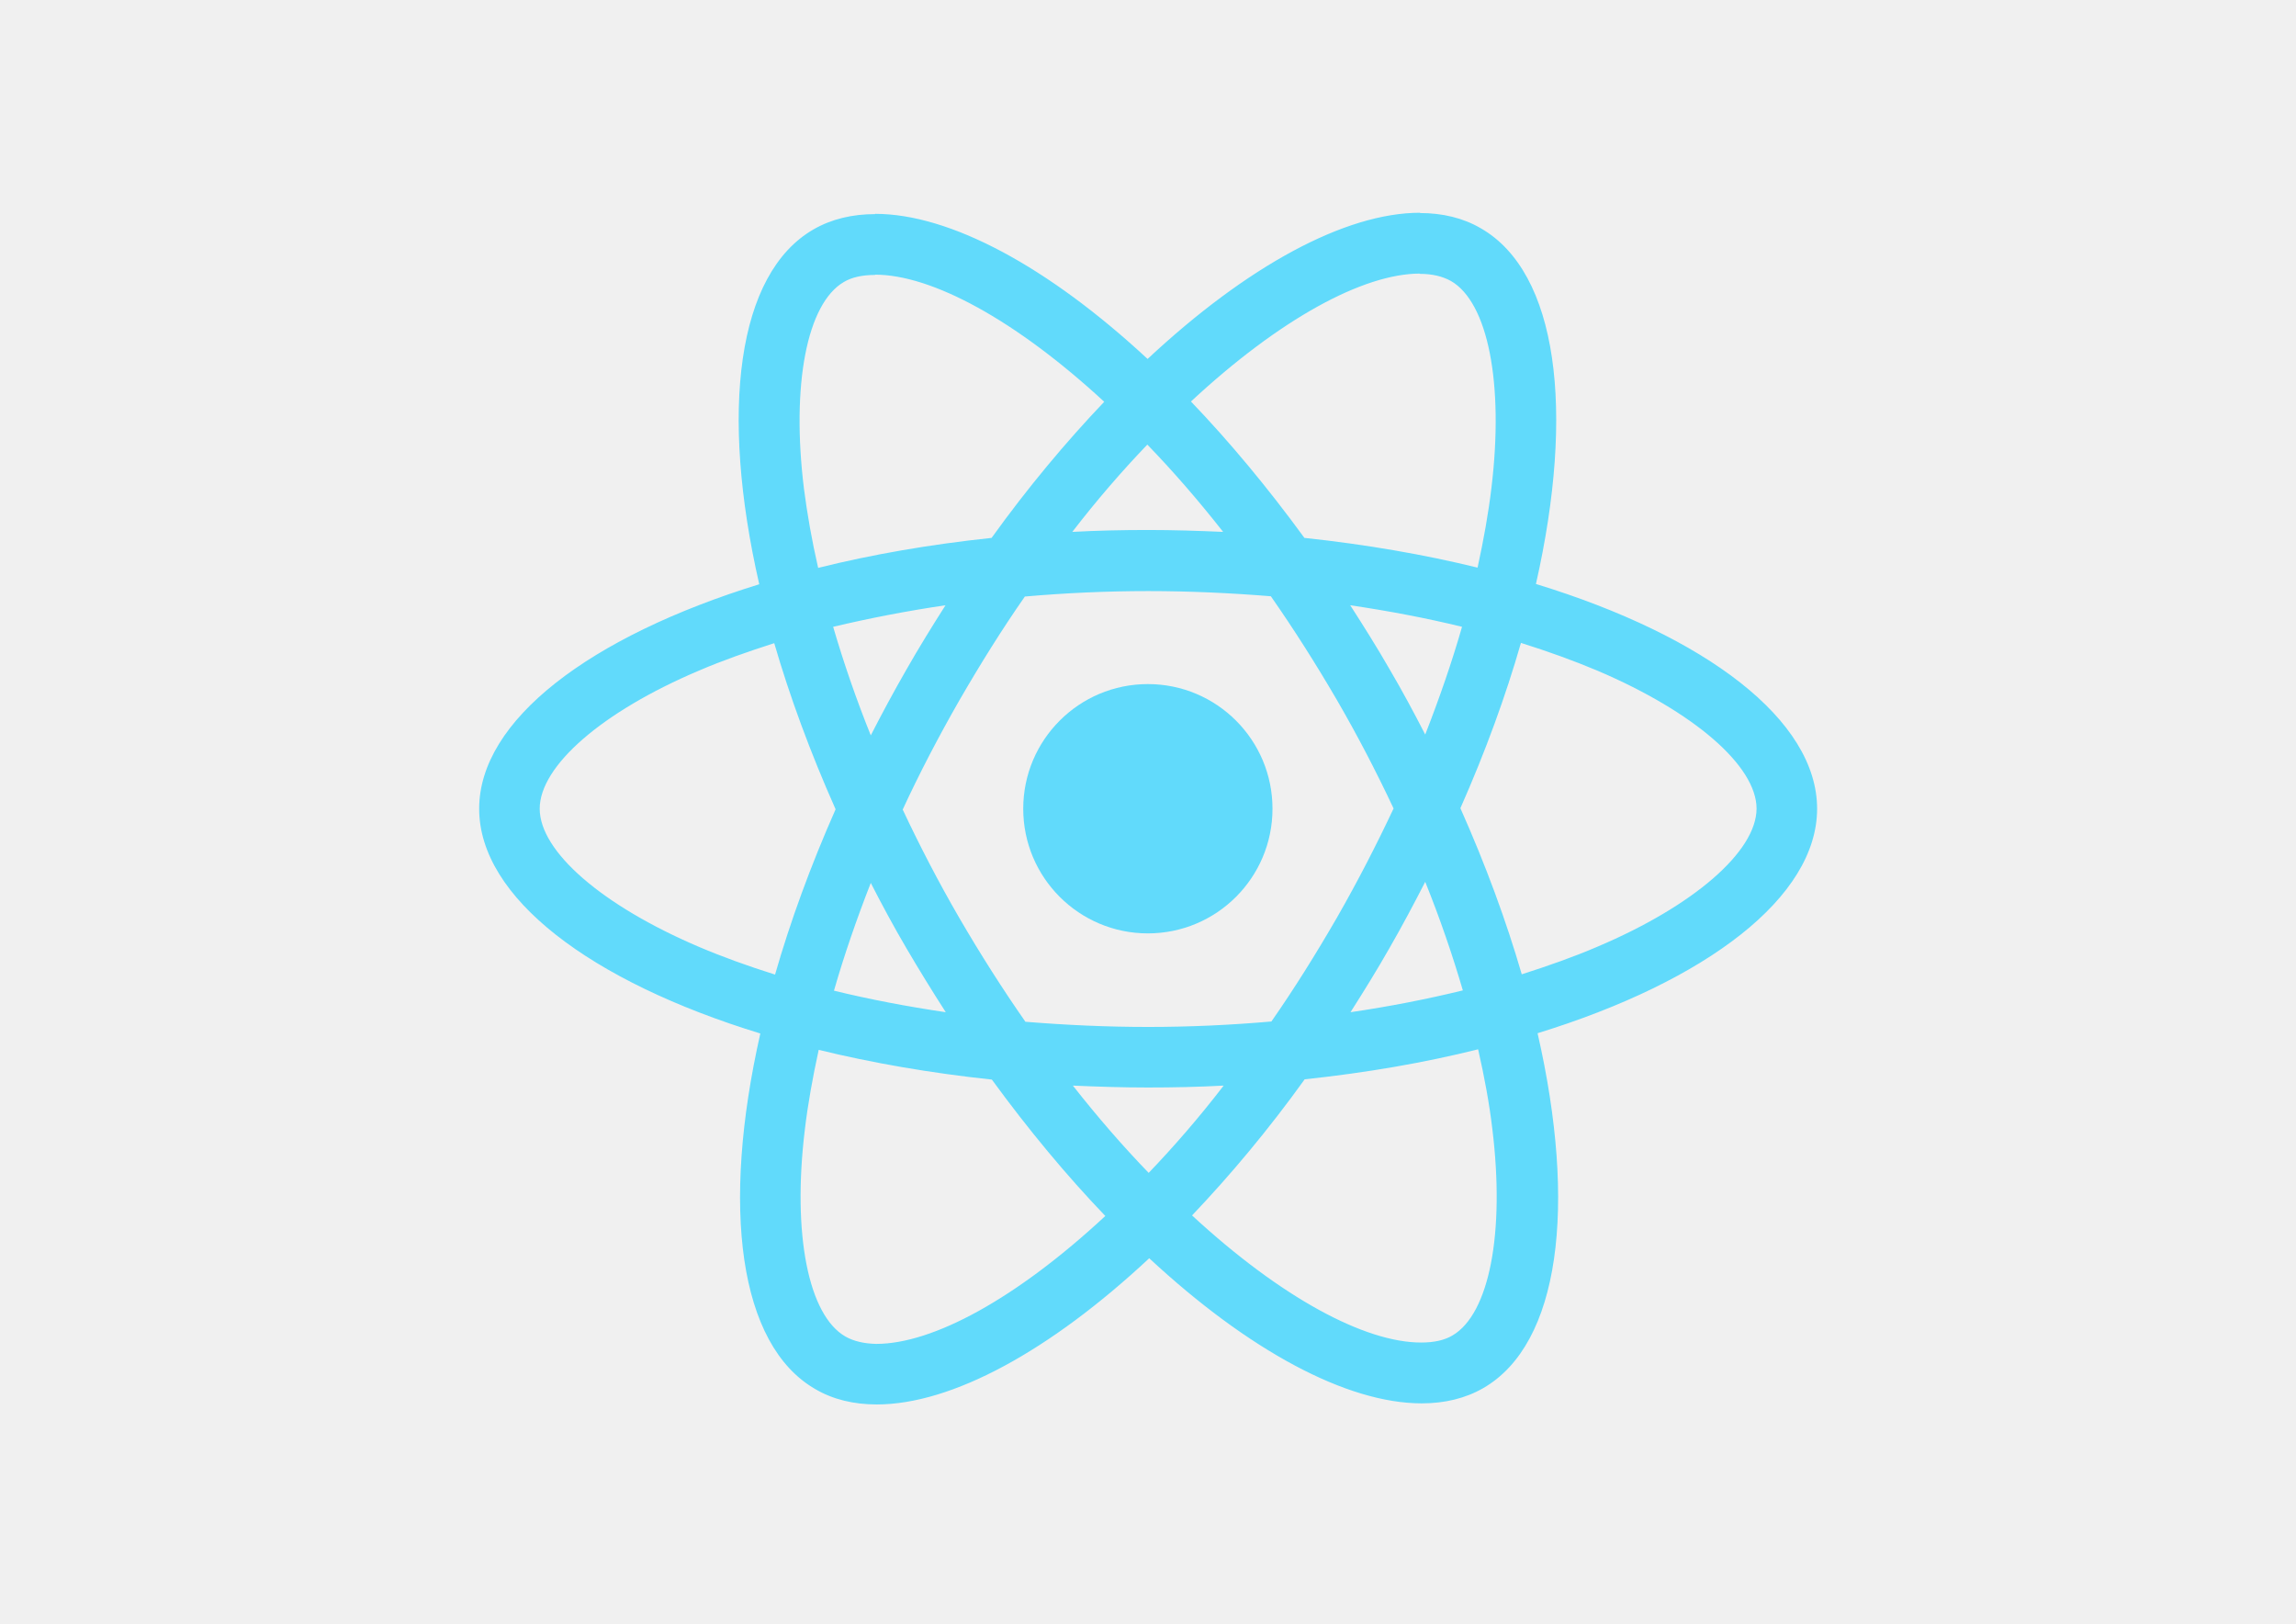
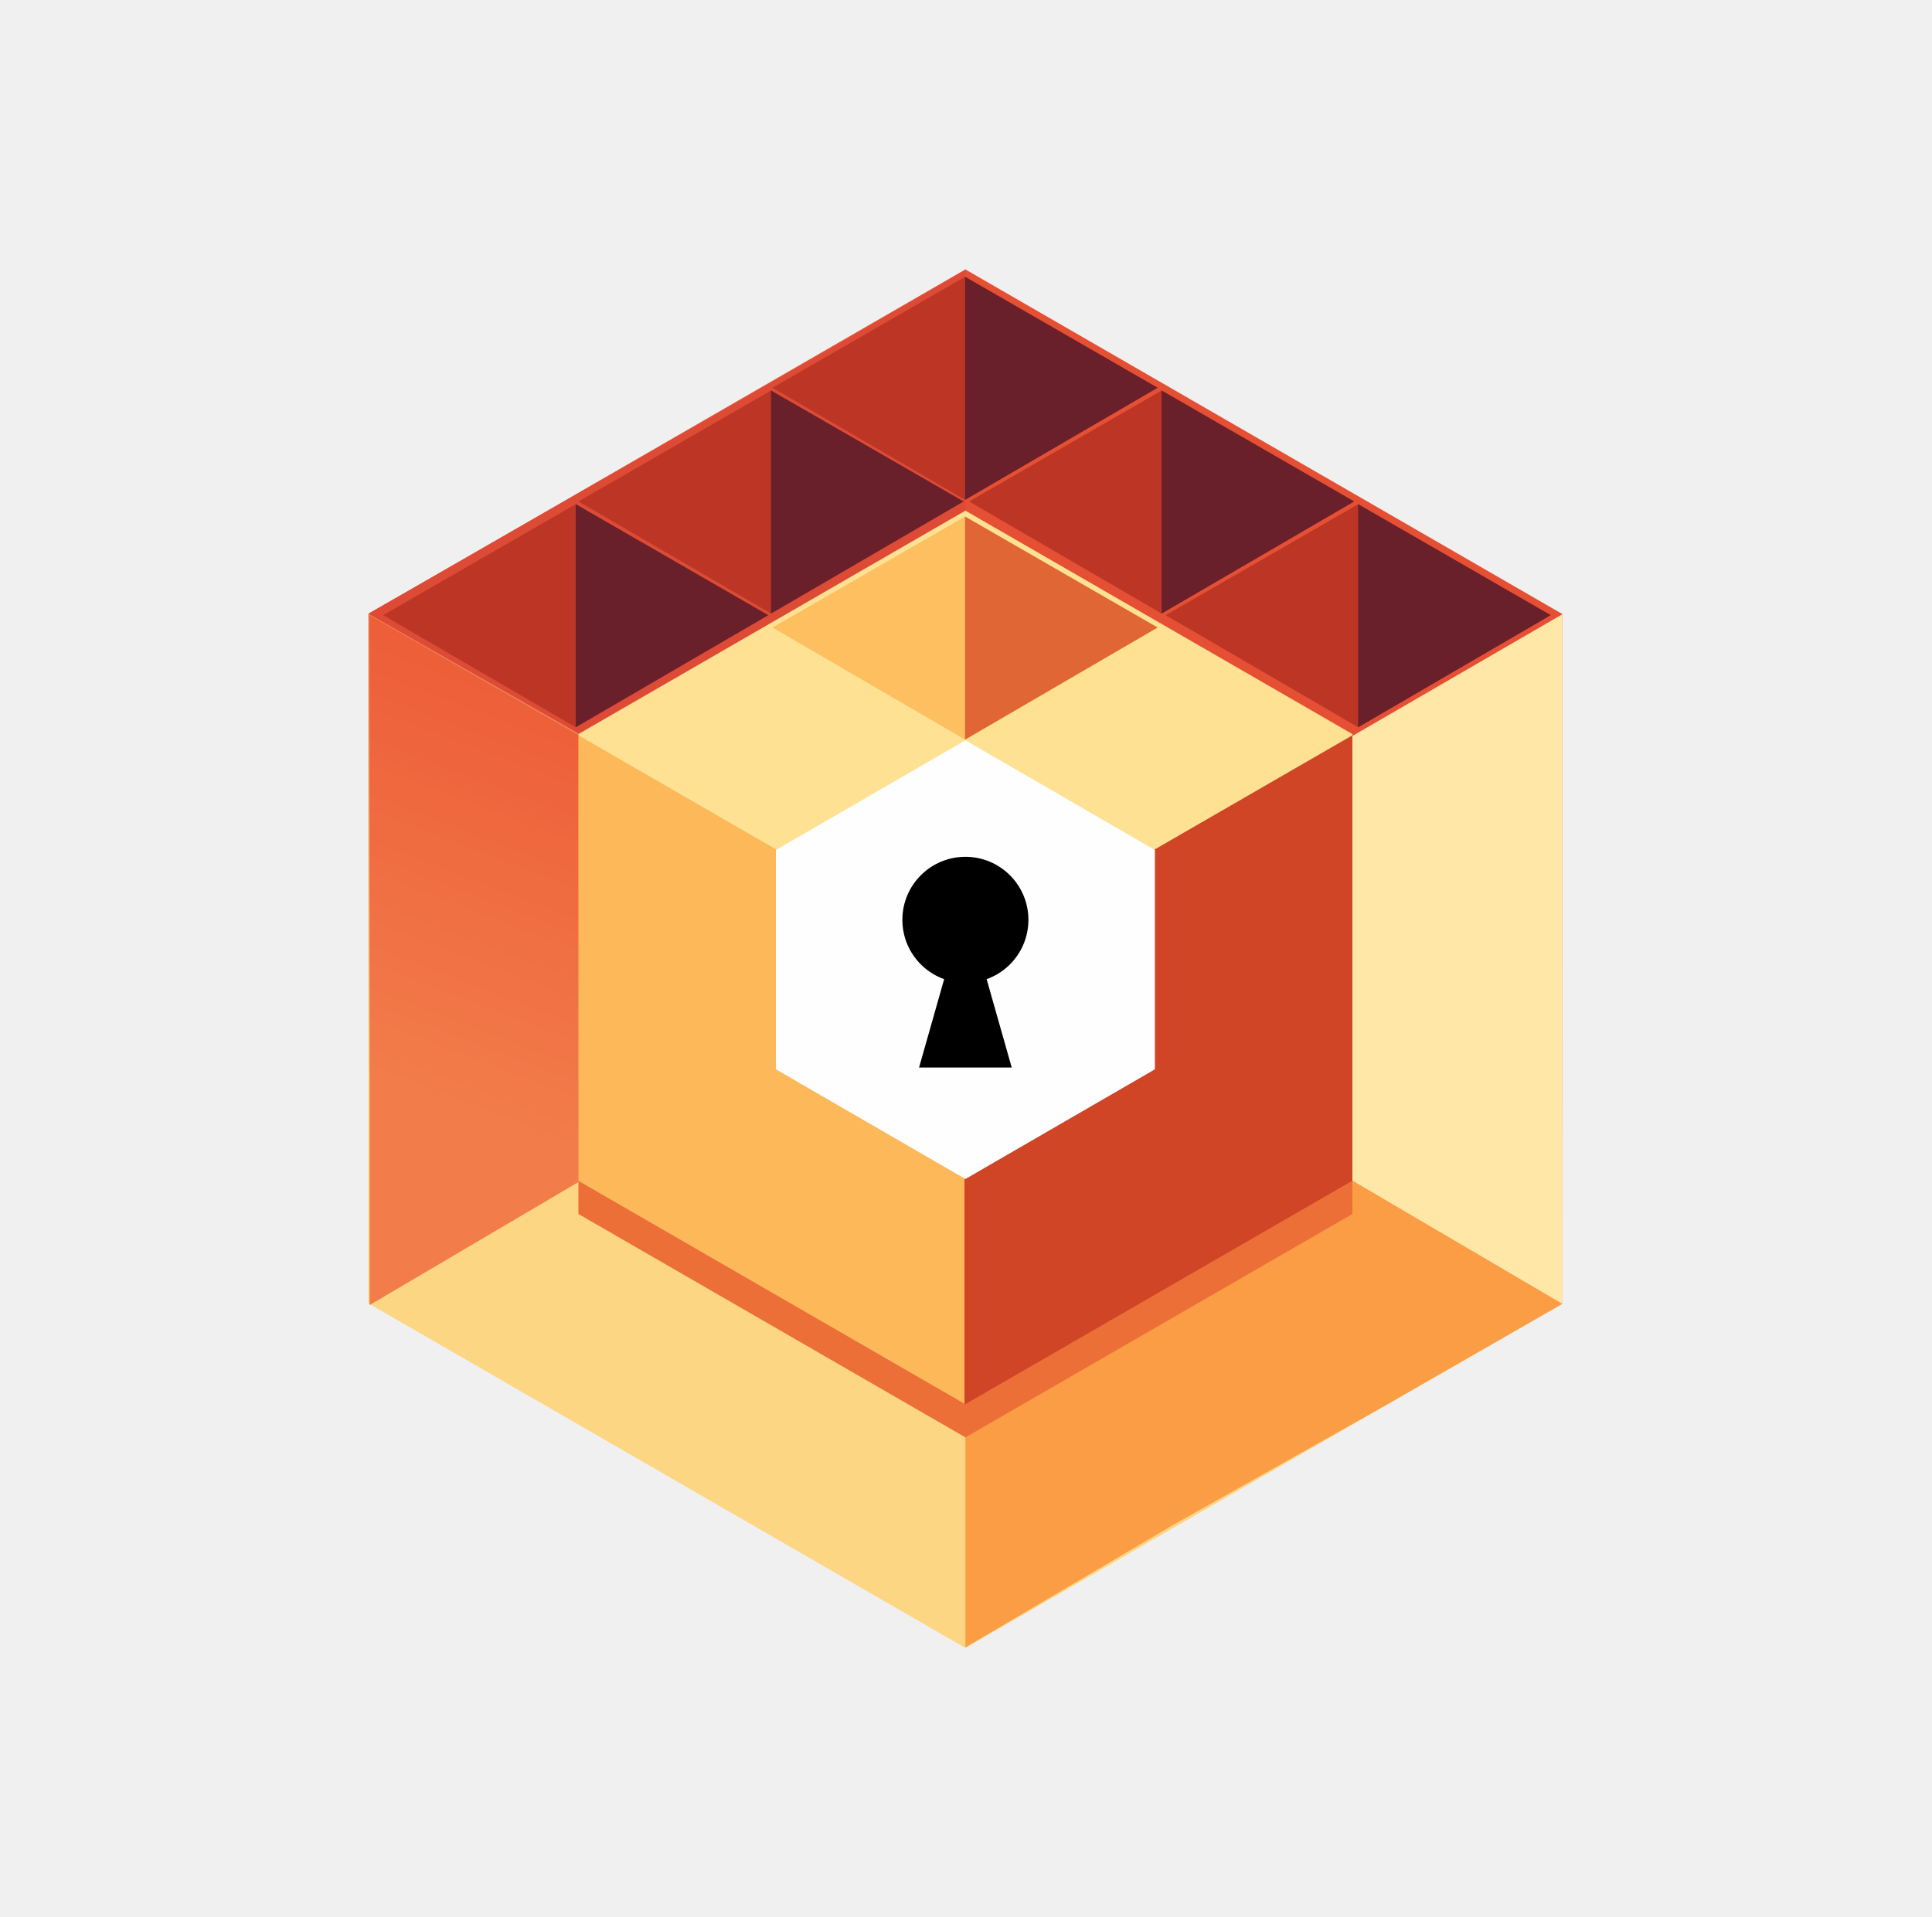
- <svg xmlns="http://www.w3.org/2000/svg" viewBox="0 0 841.9 595.3">
-   <g fill="#61DAFB">
-     <path d="M666.3 296.5c0-32.5-40.7-63.3-103.1-82.4 14.4-63.6 8-114.2-20.2-130.4-6.5-3.8-14.1-5.6-22.4-5.6v22.3c4.6 0 8.3.9 11.4 2.6 13.6 7.8 19.5 37.5 14.9 75.7-1.1 9.4-2.9 19.3-5.1 29.4-19.6-4.8-41-8.5-63.5-10.9-13.5-18.5-27.5-35.3-41.6-50 32.6-30.3 63.2-46.9 84-46.9V78c-27.5 0-63.5 19.6-99.9 53.6-36.4-33.8-72.4-53.2-99.9-53.2v22.3c20.7 0 51.4 16.5 84 46.6-14 14.7-28 31.4-41.3 49.9-22.6 2.4-44 6.1-63.6 11-2.3-10-4-19.7-5.2-29-4.7-38.2 1.1-67.9 14.6-75.8 3-1.8 6.9-2.6 11.5-2.6V78.5c-8.4 0-16 1.8-22.6 5.6-28.1 16.2-34.4 66.7-19.9 130.1-62.2 19.2-102.7 49.9-102.7 82.3 0 32.5 40.7 63.3 103.1 82.4-14.4 63.6-8 114.2 20.2 130.4 6.5 3.8 14.1 5.6 22.5 5.6 27.5 0 63.5-19.6 99.9-53.6 36.4 33.8 72.4 53.2 99.9 53.2 8.4 0 16-1.8 22.6-5.6 28.1-16.2 34.4-66.7 19.9-130.1 62-19.1 102.5-49.9 102.5-82.3zm-130.2-66.7c-3.7 12.9-8.3 26.2-13.5 39.5-4.1-8-8.4-16-13.1-24-4.6-8-9.5-15.8-14.4-23.4 14.2 2.1 27.9 4.7 41 7.9zm-45.8 106.5c-7.8 13.5-15.8 26.3-24.1 38.2-14.9 1.3-30 2-45.2 2-15.1 0-30.2-.7-45-1.9-8.3-11.9-16.4-24.6-24.2-38-7.6-13.1-14.5-26.4-20.8-39.8 6.2-13.4 13.2-26.8 20.7-39.9 7.8-13.5 15.8-26.3 24.1-38.2 14.9-1.3 30-2 45.2-2 15.1 0 30.2.7 45 1.9 8.3 11.9 16.4 24.6 24.2 38 7.6 13.1 14.5 26.4 20.8 39.8-6.3 13.4-13.2 26.8-20.7 39.9zm32.3-13c5.4 13.4 10 26.8 13.8 39.8-13.1 3.2-26.9 5.9-41.2 8 4.9-7.7 9.8-15.6 14.4-23.7 4.6-8 8.9-16.1 13-24.1zM421.2 430c-9.3-9.6-18.6-20.3-27.8-32 9 .4 18.2.7 27.5.7 9.4 0 18.7-.2 27.8-.7-9 11.7-18.3 22.4-27.5 32zm-74.4-58.9c-14.2-2.1-27.9-4.7-41-7.9 3.7-12.9 8.3-26.2 13.5-39.5 4.1 8 8.4 16 13.1 24 4.7 8 9.5 15.8 14.4 23.4zM420.7 163c9.3 9.6 18.6 20.3 27.8 32-9-.4-18.2-.7-27.5-.7-9.4 0-18.7.2-27.8.7 9-11.7 18.3-22.4 27.5-32zm-74 58.9c-4.9 7.7-9.8 15.6-14.4 23.7-4.6 8-8.9 16-13 24-5.4-13.4-10-26.8-13.8-39.8 13.1-3.1 26.9-5.8 41.2-7.9zm-90.5 125.2c-35.4-15.1-58.3-34.9-58.3-50.6 0-15.7 22.9-35.6 58.3-50.6 8.6-3.7 18-7 27.7-10.1 5.7 19.6 13.2 40 22.5 60.9-9.2 20.8-16.6 41.1-22.2 60.6-9.9-3.1-19.3-6.5-28-10.2zM310 490c-13.6-7.8-19.5-37.5-14.9-75.7 1.1-9.4 2.9-19.3 5.1-29.4 19.6 4.8 41 8.5 63.5 10.9 13.5 18.5 27.5 35.3 41.6 50-32.6 30.3-63.2 46.9-84 46.9-4.5-.1-8.3-1-11.3-2.7zm237.2-76.2c4.7 38.2-1.1 67.9-14.6 75.8-3 1.8-6.9 2.6-11.5 2.6-20.7 0-51.4-16.5-84-46.6 14-14.7 28-31.4 41.3-49.9 22.6-2.4 44-6.1 63.6-11 2.3 10.1 4.1 19.8 5.2 29.1zm38.5-66.7c-8.6 3.7-18 7-27.7 10.1-5.7-19.6-13.2-40-22.5-60.9 9.2-20.8 16.6-41.1 22.2-60.6 9.9 3.1 19.3 6.5 28.1 10.2 35.4 15.1 58.3 34.9 58.3 50.6-.1 15.7-23 35.6-58.4 50.6zM320.8 78.4z" />
-     <circle cx="420.9" cy="296.5" r="45.7" />
-     <path d="M520.5 78.1z" />
+ <svg xmlns="http://www.w3.org/2000/svg" width="1563" height="1551" viewBox="0 0 1563 1551" fill="none">
+   <path d="M781 218L1264 496.86V1054.58L781 1333.44L298 1054.58V496.86L781 218Z" fill="url(#paint0_linear_3361_1605)" />
+   <path d="M299 498L480.5 602L571.855 895.233L299 1056V845.5L299 558.5L299 498Z" fill="#EC4F2E" fill-opacity="0.66" />
+   <path d="M666.5 285.5L781.001 218.5V412.207L522.06 624.34L298 496.5L474 395.5L666.5 285.5Z" fill="#DD4A35" />
+   <path d="M1207.5 1087.5L1140 1126.5L991.5 655L1264 497V798.5V1054.5L1207.5 1087.5Z" fill="#FFE7A8" />
+   <path d="M948 1234.5L781 1333V1137.24L1088.5 952L1264 1055L1122 1136.5L948 1234.5Z" fill="#FA9D45" />
+   <path d="M781.026 440L1094.11 620.761V982.284L781.026 1163.04L467.939 982.284V620.761L781.026 440Z" fill="#EC6F37" />
+   <mask id="mask0_3361_1605" style="mask-type:alpha" maskUnits="userSpaceOnUse" x="467" y="413" width="628" height="724">
+     <path d="M781.026 413.201L1094.11 593.962V955.485L781.026 1136.25L467.939 955.485V593.962L781.026 413.201Z" fill="white" />
+   </mask>
+   <g mask="url(#mask0_3361_1605)">
+     <path d="M781.026 413.201L1094.11 593.962V955.485L781.026 1136.25L467.939 955.485V593.962L781.026 413.201Z" fill="#D14527" />
+     <path d="M466.313 590.477L780.263 772.732V1137.24L466.313 1319.5L152.363 1137.24V772.732L466.313 590.477Z" fill="#FCB859" />
+     <path d="M781.026 52.675L1094.11 233.436V594.958L781.026 775.72L467.939 594.958V233.436L781.026 52.675Z" fill="#FEE193" />
  </g>
+   <path d="M310 497.75L465.75 407.965L621.5 497.75L465.75 588.451L310 497.75Z" fill="#BD3625" />
+   <path d="M465.75 491.337L465.75 407.965L621.5 497.75L465.75 588.451L465.75 491.337Z" fill="#69202A" />
+   <path d="M468 405.75L623.75 315.965L779.5 405.75L623.75 496.451L468 405.75Z" fill="#BD3625" />
+   <path d="M623.75 399.337L623.75 315.965L779.5 405.75L623.75 496.451L623.75 399.337Z" fill="#69202A" />
+   <path d="M625 313.75L780.75 223.965L936.5 313.75L780.75 404.451L625 313.75Z" fill="#BD3625" />
+   <path d="M780.75 307.337L780.75 223.965L936.5 313.75L780.75 404.451L780.75 307.337Z" fill="#69202A" />
+   <path d="M784 405.75L939.75 315.965L1095.5 405.75L939.75 496.451L784 405.75Z" fill="#BD3625" />
+   <path d="M939.75 399.337L939.75 315.965L1095.5 405.75L939.75 496.451L939.75 399.337Z" fill="#69202A" />
+   <path d="M943 497.75L1098.75 407.965L1254.5 497.75L1098.75 588.451L943 497.75Z" fill="#BD3625" />
+   <path d="M1098.75 491.337L1098.75 407.965L1254.5 497.75L1098.75 588.451L1098.75 491.337Z" fill="#69202A" />
+   <path d="M625 507.75L780.75 417.965L936.5 507.75L780.75 598.451L625 507.75Z" fill="#FDBF5F" />
+   <path d="M780.75 501.337L780.75 417.965L936.5 507.75L780.75 598.451L780.75 501.337Z" fill="#E06636" />
+   <path d="M781.009 599L934.303 687.745V865.235L781.009 953.979L627.715 865.235V687.745L781.009 599Z" fill="#FEFEFE" />
+   <circle cx="781.009" cy="744.263" r="50.986" fill="black" />
+   <path d="M781.009 731.756L818.499 863.791H743.519L781.009 731.756Z" fill="black" />
+   <defs>
+     <linearGradient id="paint0_linear_3361_1605" x1="865" y1="539" x2="680" y2="1025" gradientUnits="userSpaceOnUse">
+       <stop stop-color="#E54F34" />
+       <stop offset="1" stop-color="#FDD684" />
+     </linearGradient>
+   </defs>
</svg>
